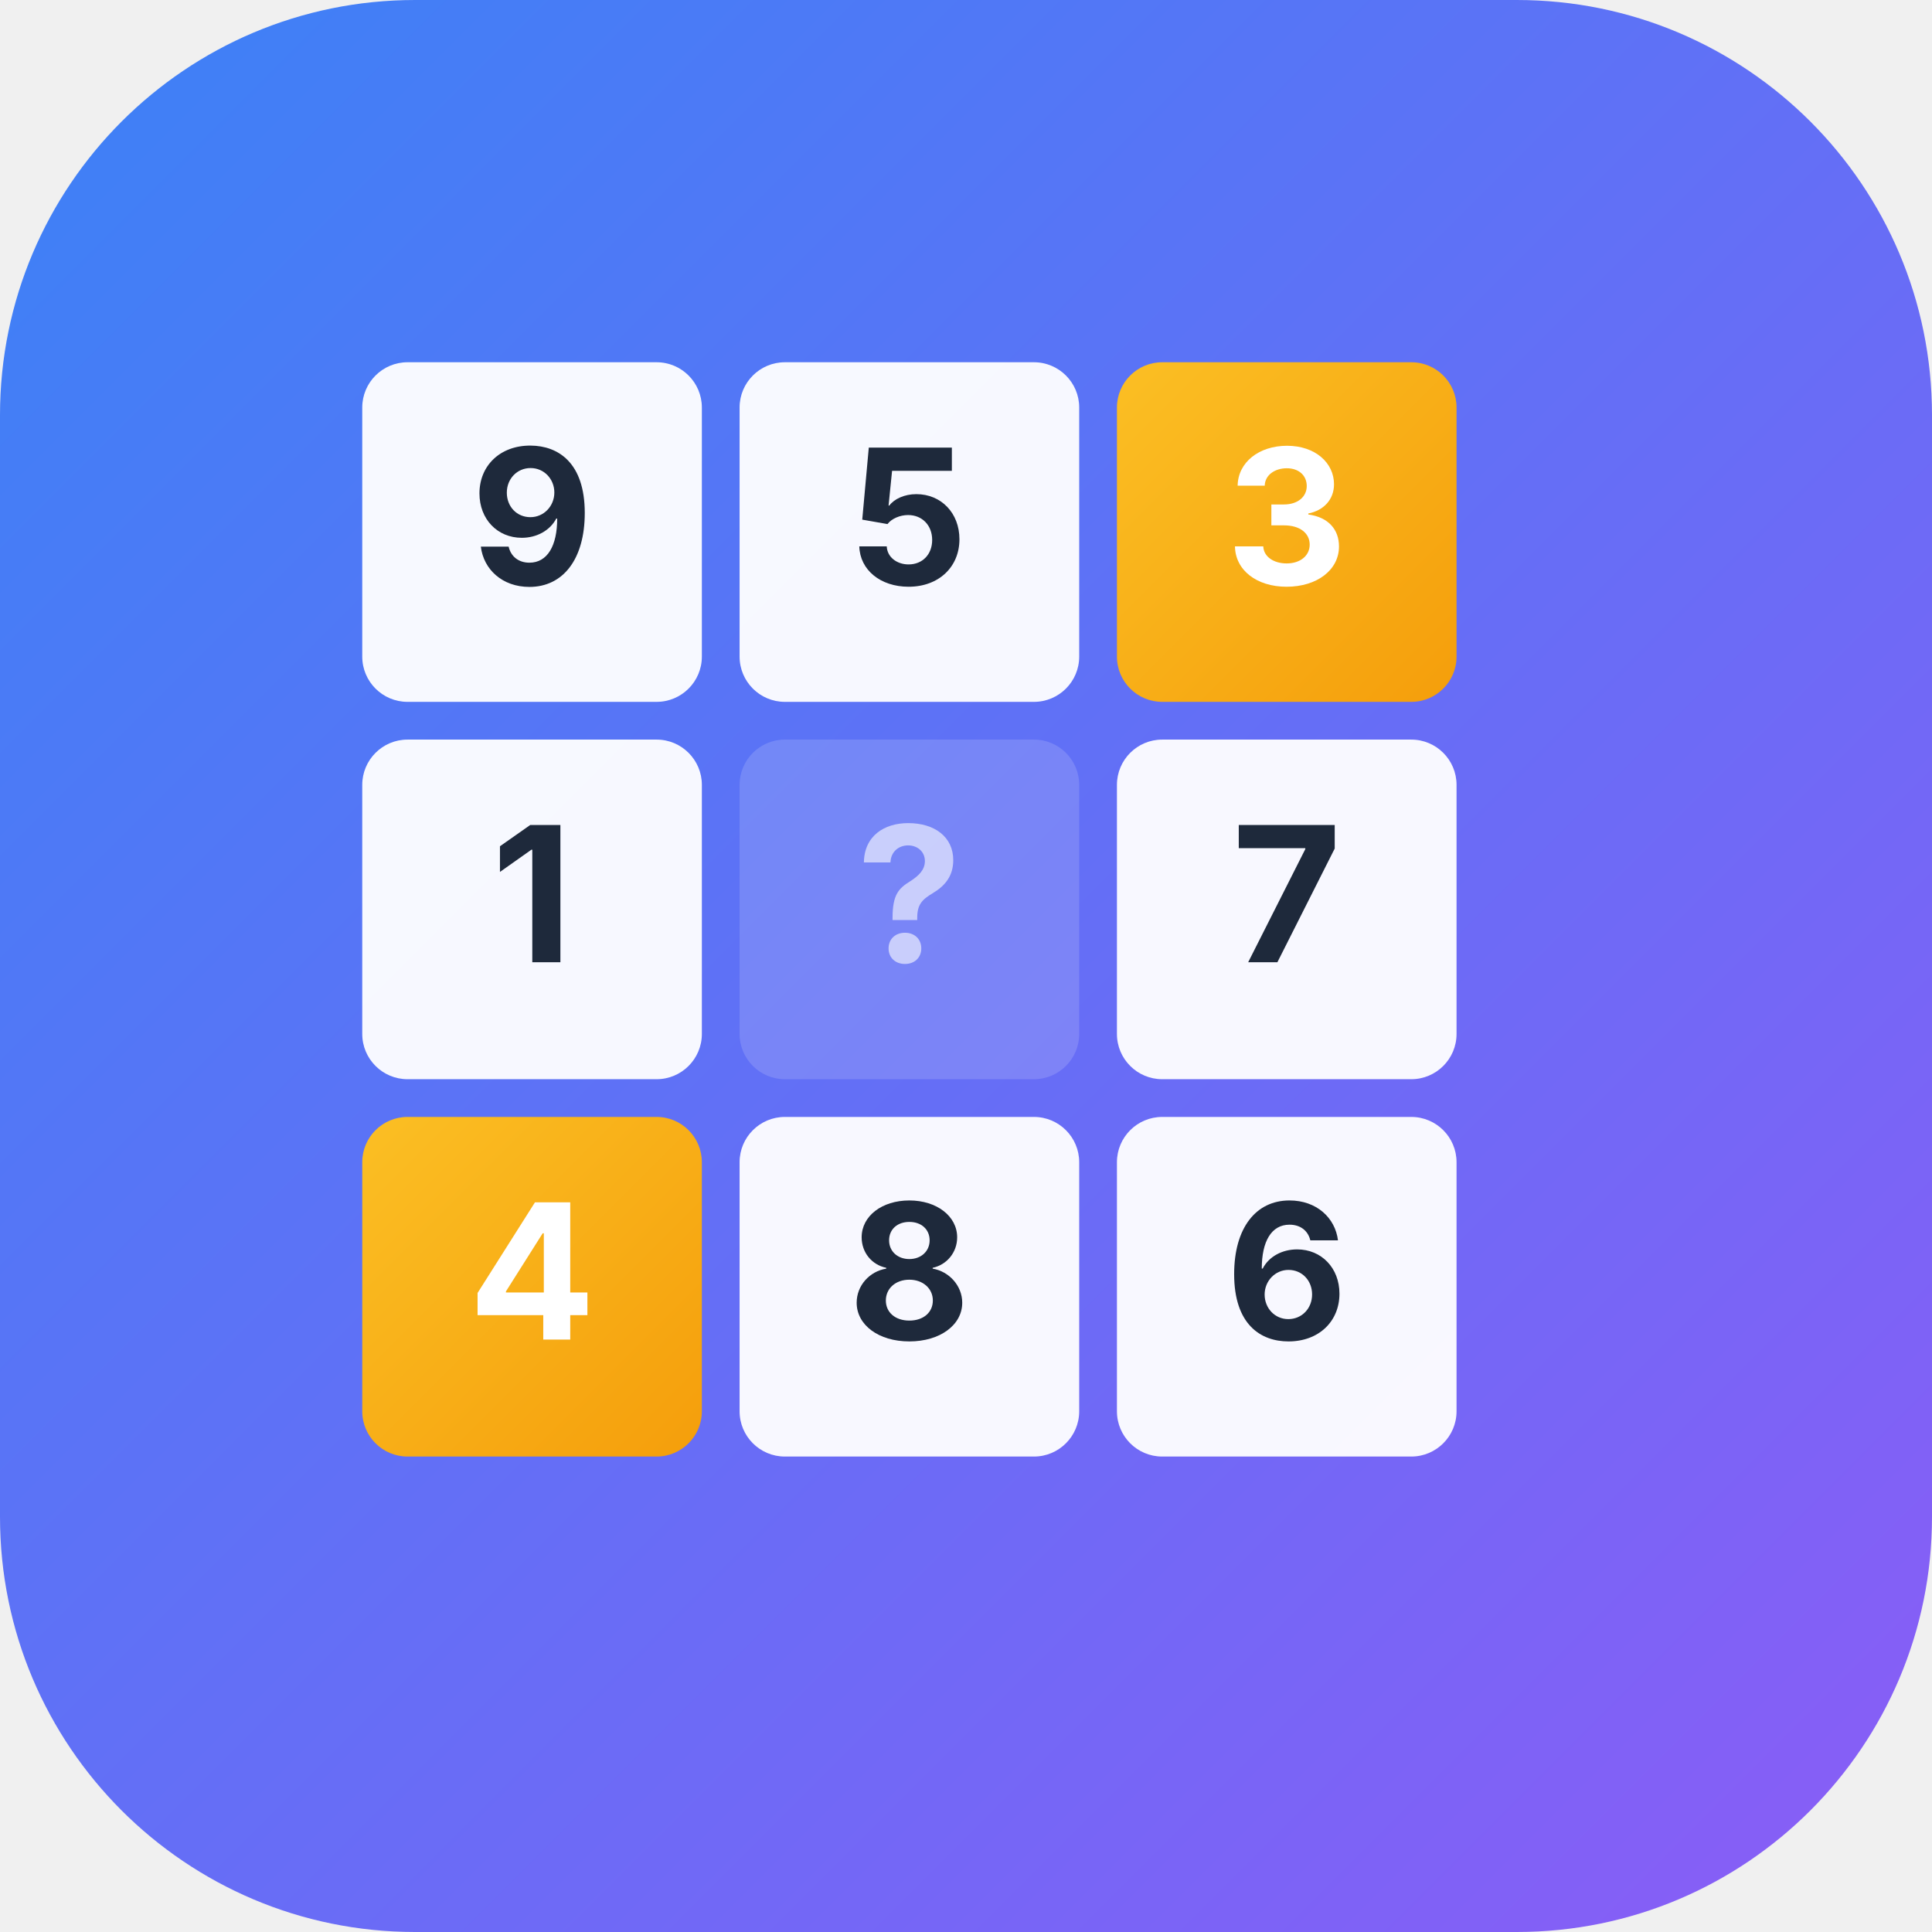
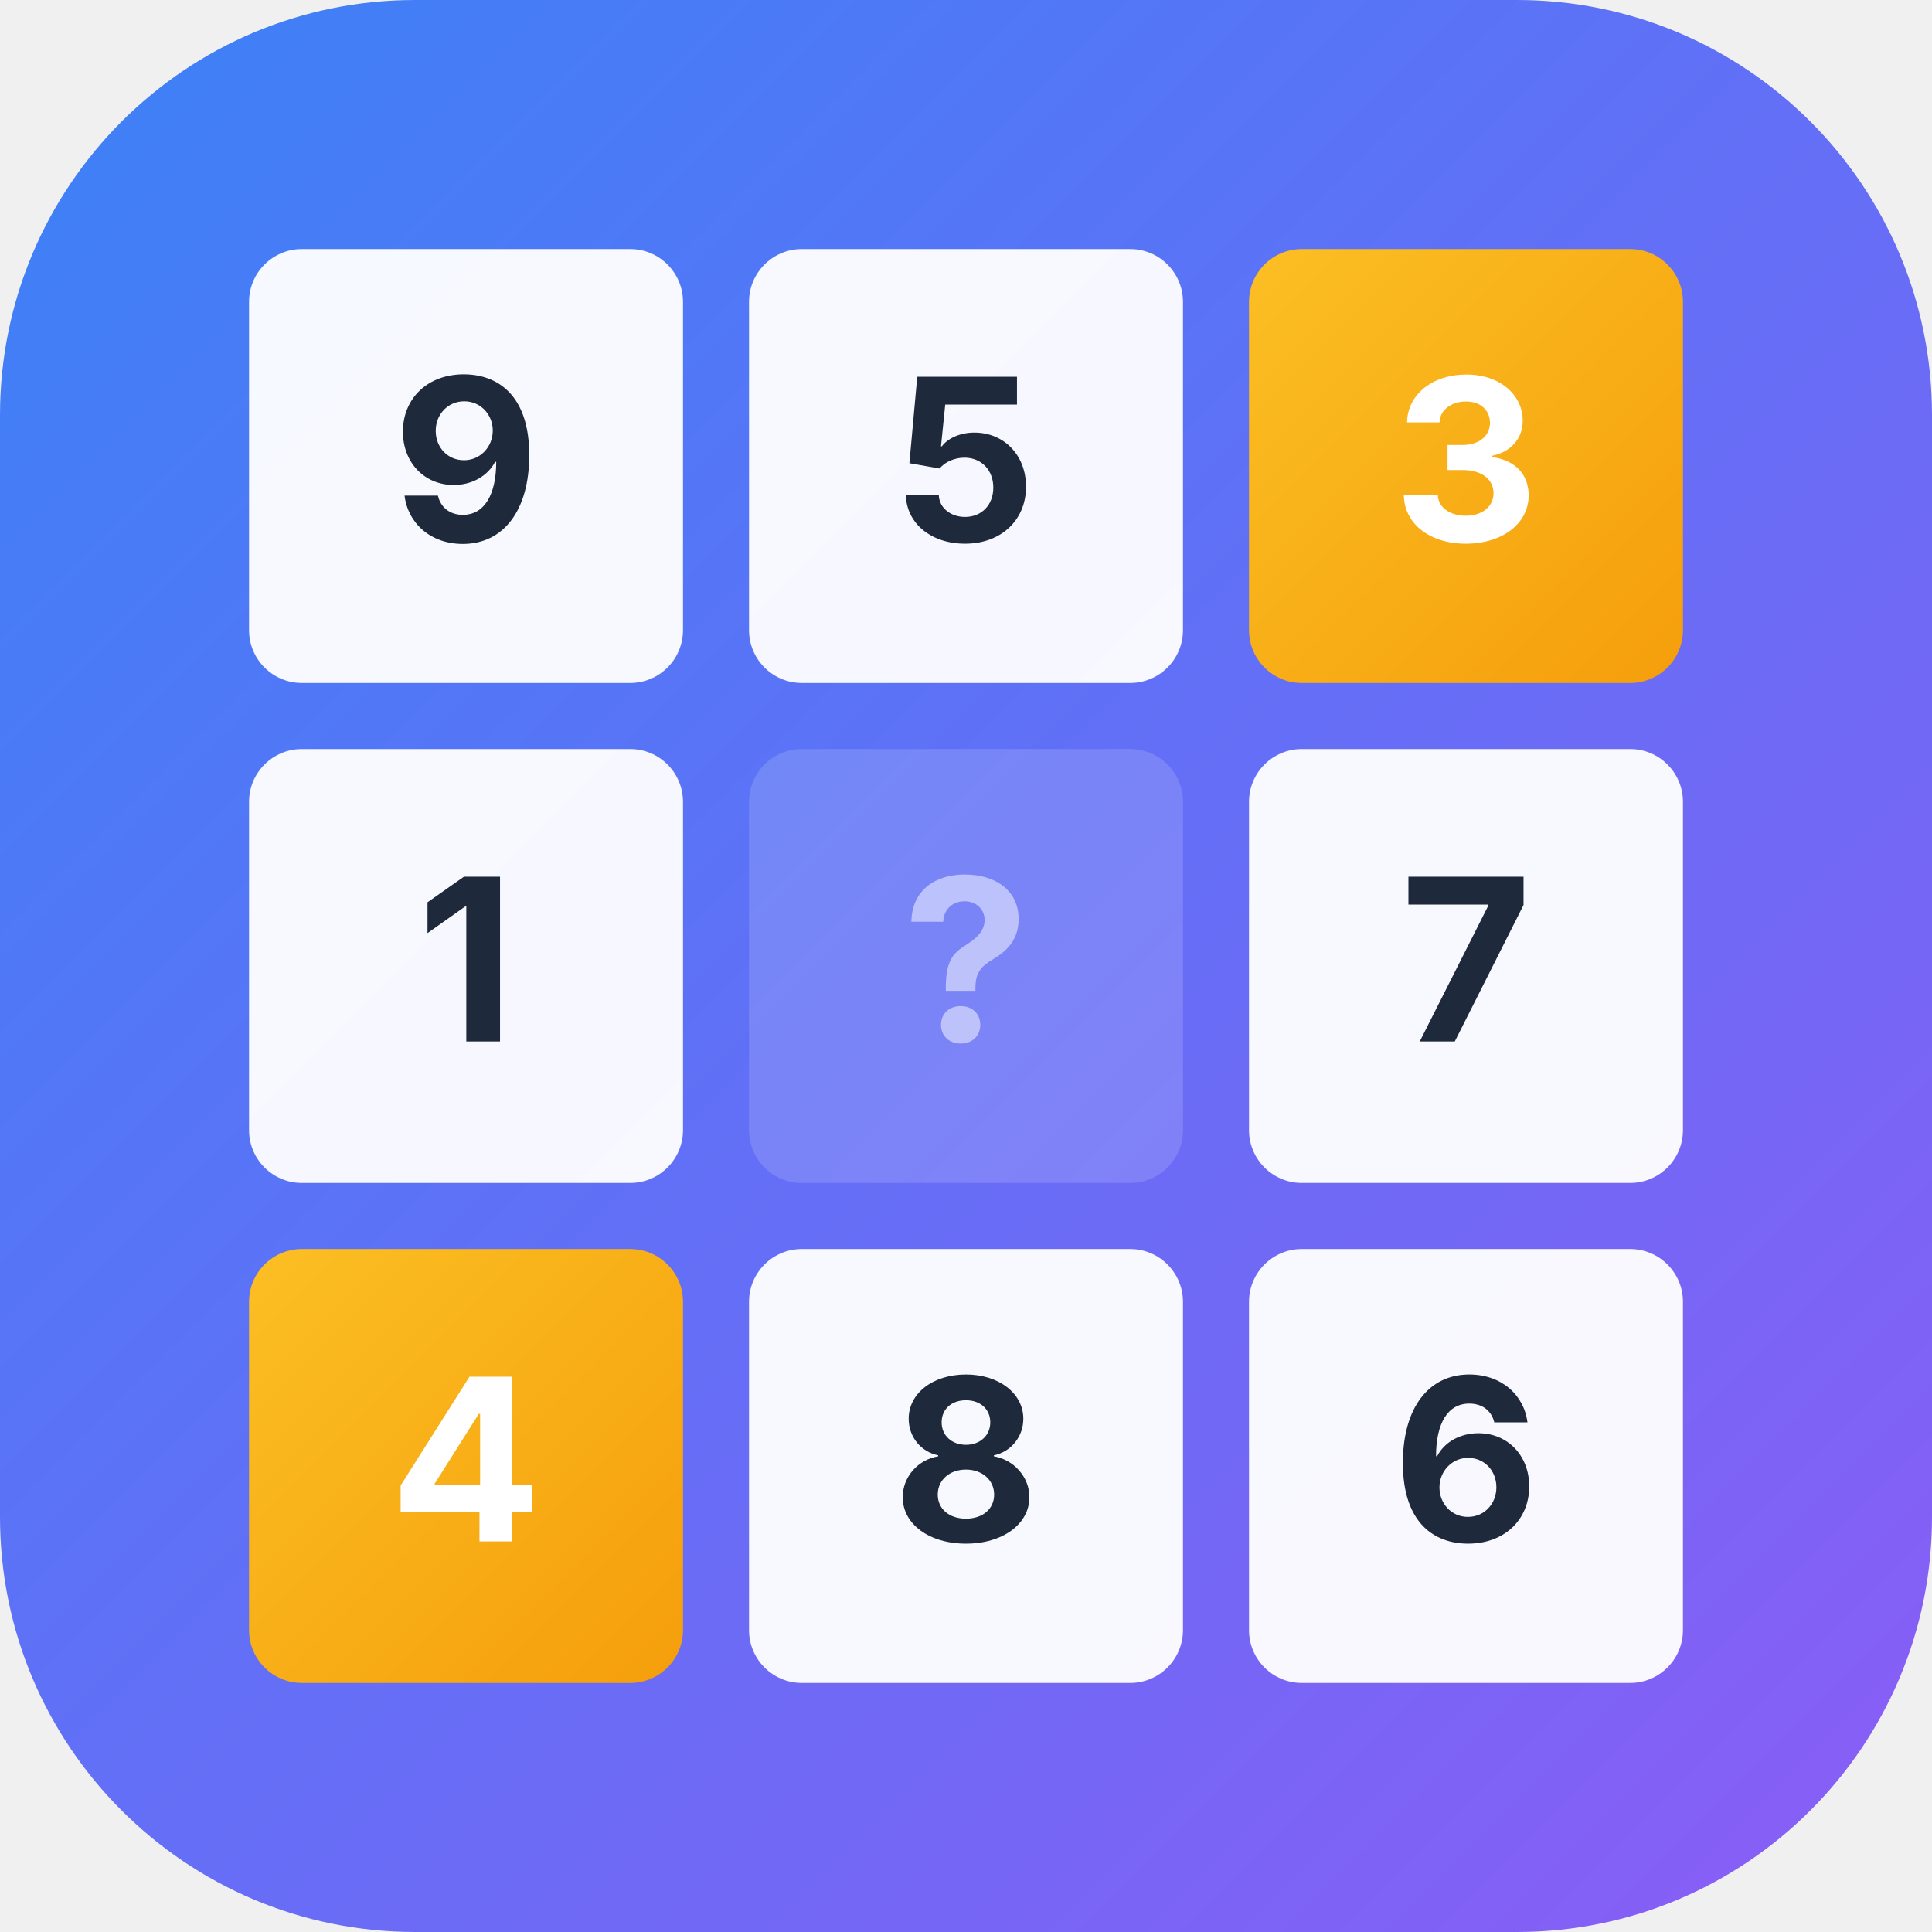
<svg xmlns="http://www.w3.org/2000/svg" width="1024" height="1024" viewBox="0 0 1024 1024">
  <defs>
    <linearGradient id="bg" x1="0%" y1="0%" x2="100%" y2="100%">
      <stop offset="0%" style="stop-color:#3B82F6" />
      <stop offset="100%" style="stop-color:#8B5CF6" />
    </linearGradient>
    <linearGradient id="cell-highlight" x1="0%" y1="0%" x2="100%" y2="100%">
      <stop offset="0%" style="stop-color:#FBBF24" />
      <stop offset="100%" style="stop-color:#F59E0B" />
    </linearGradient>
  </defs>
  <rect width="1024" height="1024" rx="220" fill="url(#bg)" />
-   <rect x="192" y="192" width="180" height="180" rx="24" fill="white" opacity="0.95" />
-   <rect x="392" y="192" width="180" height="180" rx="24" fill="white" opacity="0.95" />
-   <rect x="592" y="192" width="180" height="180" rx="24" fill="url(#cell-highlight)" />
-   <rect x="192" y="392" width="180" height="180" rx="24" fill="white" opacity="0.95" />
-   <rect x="392" y="392" width="180" height="180" rx="24" fill="white" opacity="0.15" />
-   <rect x="592" y="392" width="180" height="180" rx="24" fill="white" opacity="0.95" />
-   <rect x="192" y="592" width="180" height="180" rx="24" fill="url(#cell-highlight)" />
-   <rect x="392" y="592" width="180" height="180" rx="24" fill="white" opacity="0.95" />
-   <rect x="592" y="592" width="180" height="180" rx="24" fill="white" opacity="0.95" />
-   <text x="282" y="310" font-family="Inter, SF Pro Rounded, -apple-system, sans-serif" font-size="100" font-weight="700" fill="#1E293B" text-anchor="middle">9</text>
-   <text x="482" y="310" font-family="Inter, SF Pro Rounded, -apple-system, sans-serif" font-size="100" font-weight="700" fill="#1E293B" text-anchor="middle">5</text>
-   <text x="682" y="310" font-family="Inter, SF Pro Rounded, -apple-system, sans-serif" font-size="100" font-weight="700" fill="#FFFFFF" text-anchor="middle">3</text>
-   <text x="282" y="510" font-family="Inter, SF Pro Rounded, -apple-system, sans-serif" font-size="100" font-weight="700" fill="#1E293B" text-anchor="middle">1</text>
-   <text x="482" y="510" font-family="Inter, SF Pro Rounded, -apple-system, sans-serif" font-size="100" font-weight="700" fill="white" opacity="0.6" text-anchor="middle">?</text>
-   <text x="682" y="510" font-family="Inter, SF Pro Rounded, -apple-system, sans-serif" font-size="100" font-weight="700" fill="#1E293B" text-anchor="middle">7</text>
-   <text x="282" y="710" font-family="Inter, SF Pro Rounded, -apple-system, sans-serif" font-size="100" font-weight="700" fill="#FFFFFF" text-anchor="middle">4</text>
-   <text x="482" y="710" font-family="Inter, SF Pro Rounded, -apple-system, sans-serif" font-size="100" font-weight="700" fill="#1E293B" text-anchor="middle">8</text>
-   <text x="682" y="710" font-family="Inter, SF Pro Rounded, -apple-system, sans-serif" font-size="100" font-weight="700" fill="#1E293B" text-anchor="middle">6</text>
+   <rect x="132" y="132" width="230" height="230" rx="28" fill="white" opacity="0.95" />
+   <rect x="397" y="132" width="230" height="230" rx="28" fill="white" opacity="0.95" />
+   <rect x="662" y="132" width="230" height="230" rx="28" fill="url(#cell-highlight)" />
+   <rect x="132" y="397" width="230" height="230" rx="28" fill="white" opacity="0.95" />
+   <rect x="397" y="397" width="230" height="230" rx="28" fill="white" opacity="0.15" />
+   <rect x="662" y="397" width="230" height="230" rx="28" fill="white" opacity="0.95" />
+   <rect x="132" y="662" width="230" height="230" rx="28" fill="url(#cell-highlight)" />
+   <rect x="397" y="662" width="230" height="230" rx="28" fill="white" opacity="0.95" />
+   <rect x="662" y="662" width="230" height="230" rx="28" fill="white" opacity="0.95" />
+   <text x="247" y="287" font-family="Inter, SF Pro Rounded, -apple-system, sans-serif" font-size="120" font-weight="700" fill="#1E293B" text-anchor="middle">9</text>
+   <text x="512" y="287" font-family="Inter, SF Pro Rounded, -apple-system, sans-serif" font-size="120" font-weight="700" fill="#1E293B" text-anchor="middle">5</text>
+   <text x="777" y="287" font-family="Inter, SF Pro Rounded, -apple-system, sans-serif" font-size="120" font-weight="700" fill="#FFFFFF" text-anchor="middle">3</text>
+   <text x="247" y="552" font-family="Inter, SF Pro Rounded, -apple-system, sans-serif" font-size="120" font-weight="700" fill="#1E293B" text-anchor="middle">1</text>
+   <text x="512" y="552" font-family="Inter, SF Pro Rounded, -apple-system, sans-serif" font-size="120" font-weight="700" fill="white" opacity="0.5" text-anchor="middle">?</text>
+   <text x="777" y="552" font-family="Inter, SF Pro Rounded, -apple-system, sans-serif" font-size="120" font-weight="700" fill="#1E293B" text-anchor="middle">7</text>
+   <text x="247" y="817" font-family="Inter, SF Pro Rounded, -apple-system, sans-serif" font-size="120" font-weight="700" fill="#FFFFFF" text-anchor="middle">4</text>
+   <text x="512" y="817" font-family="Inter, SF Pro Rounded, -apple-system, sans-serif" font-size="120" font-weight="700" fill="#1E293B" text-anchor="middle">8</text>
+   <text x="777" y="817" font-family="Inter, SF Pro Rounded, -apple-system, sans-serif" font-size="120" font-weight="700" fill="#1E293B" text-anchor="middle">6</text>
</svg>
